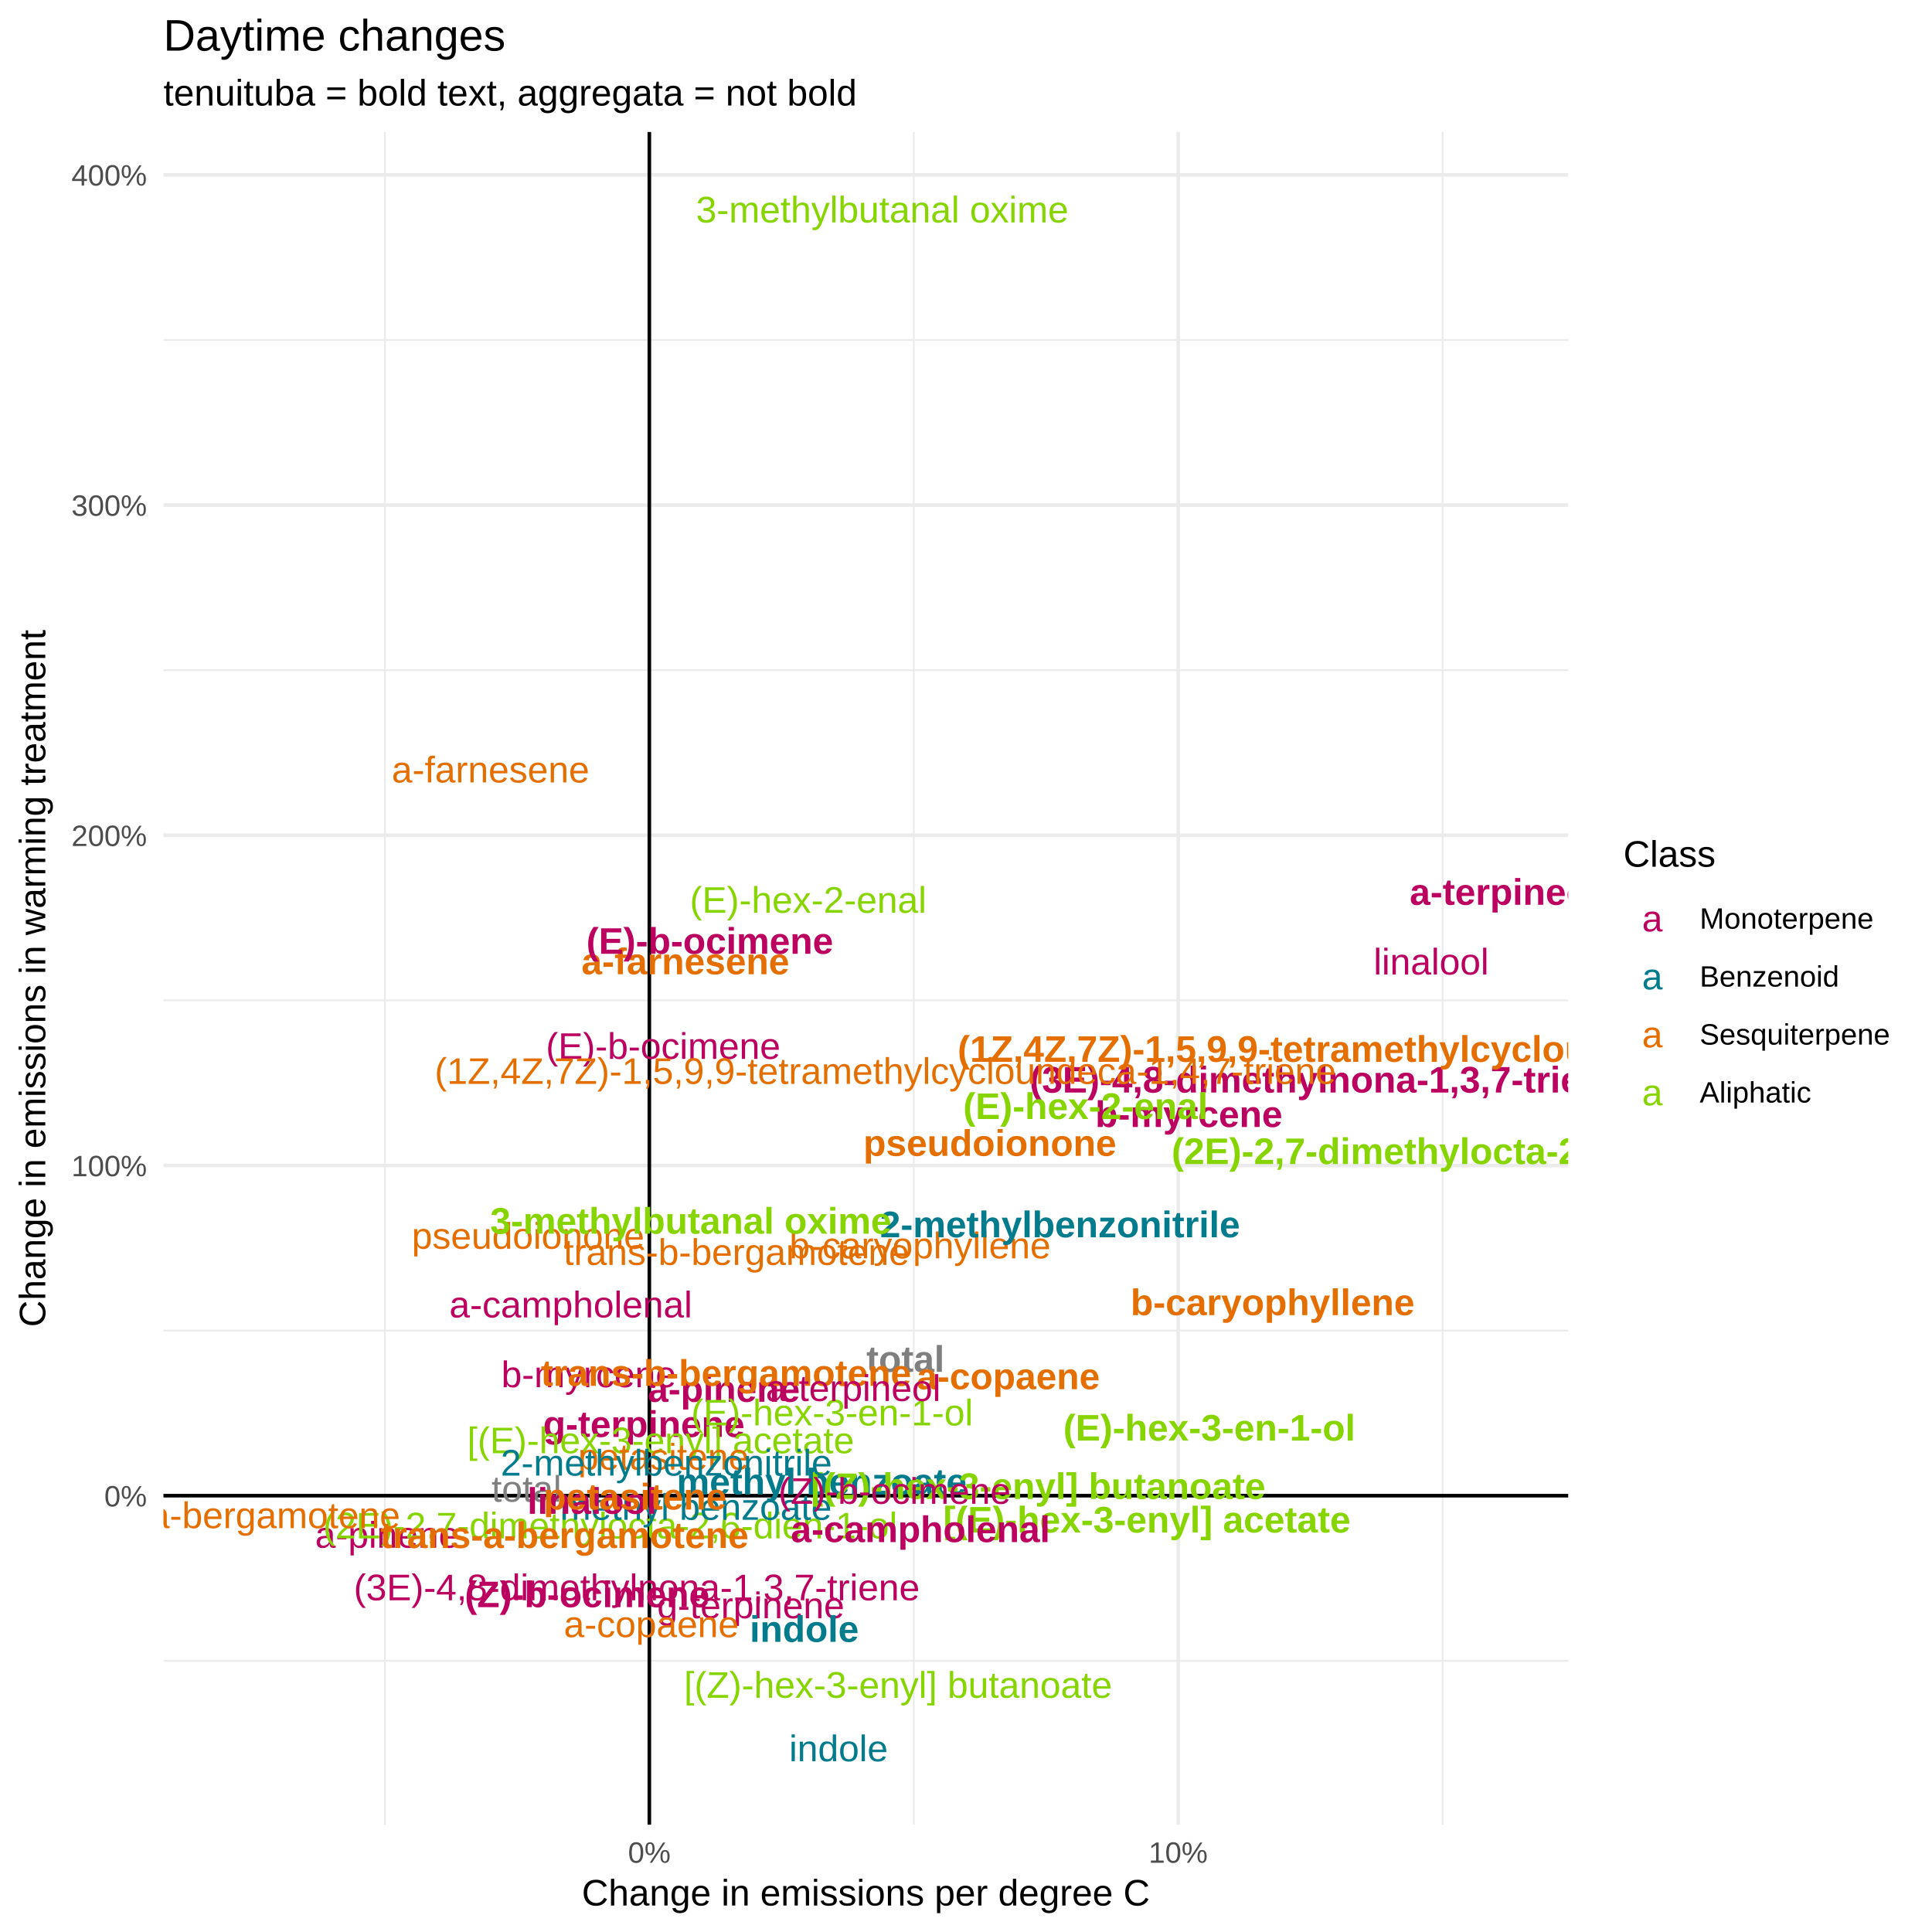
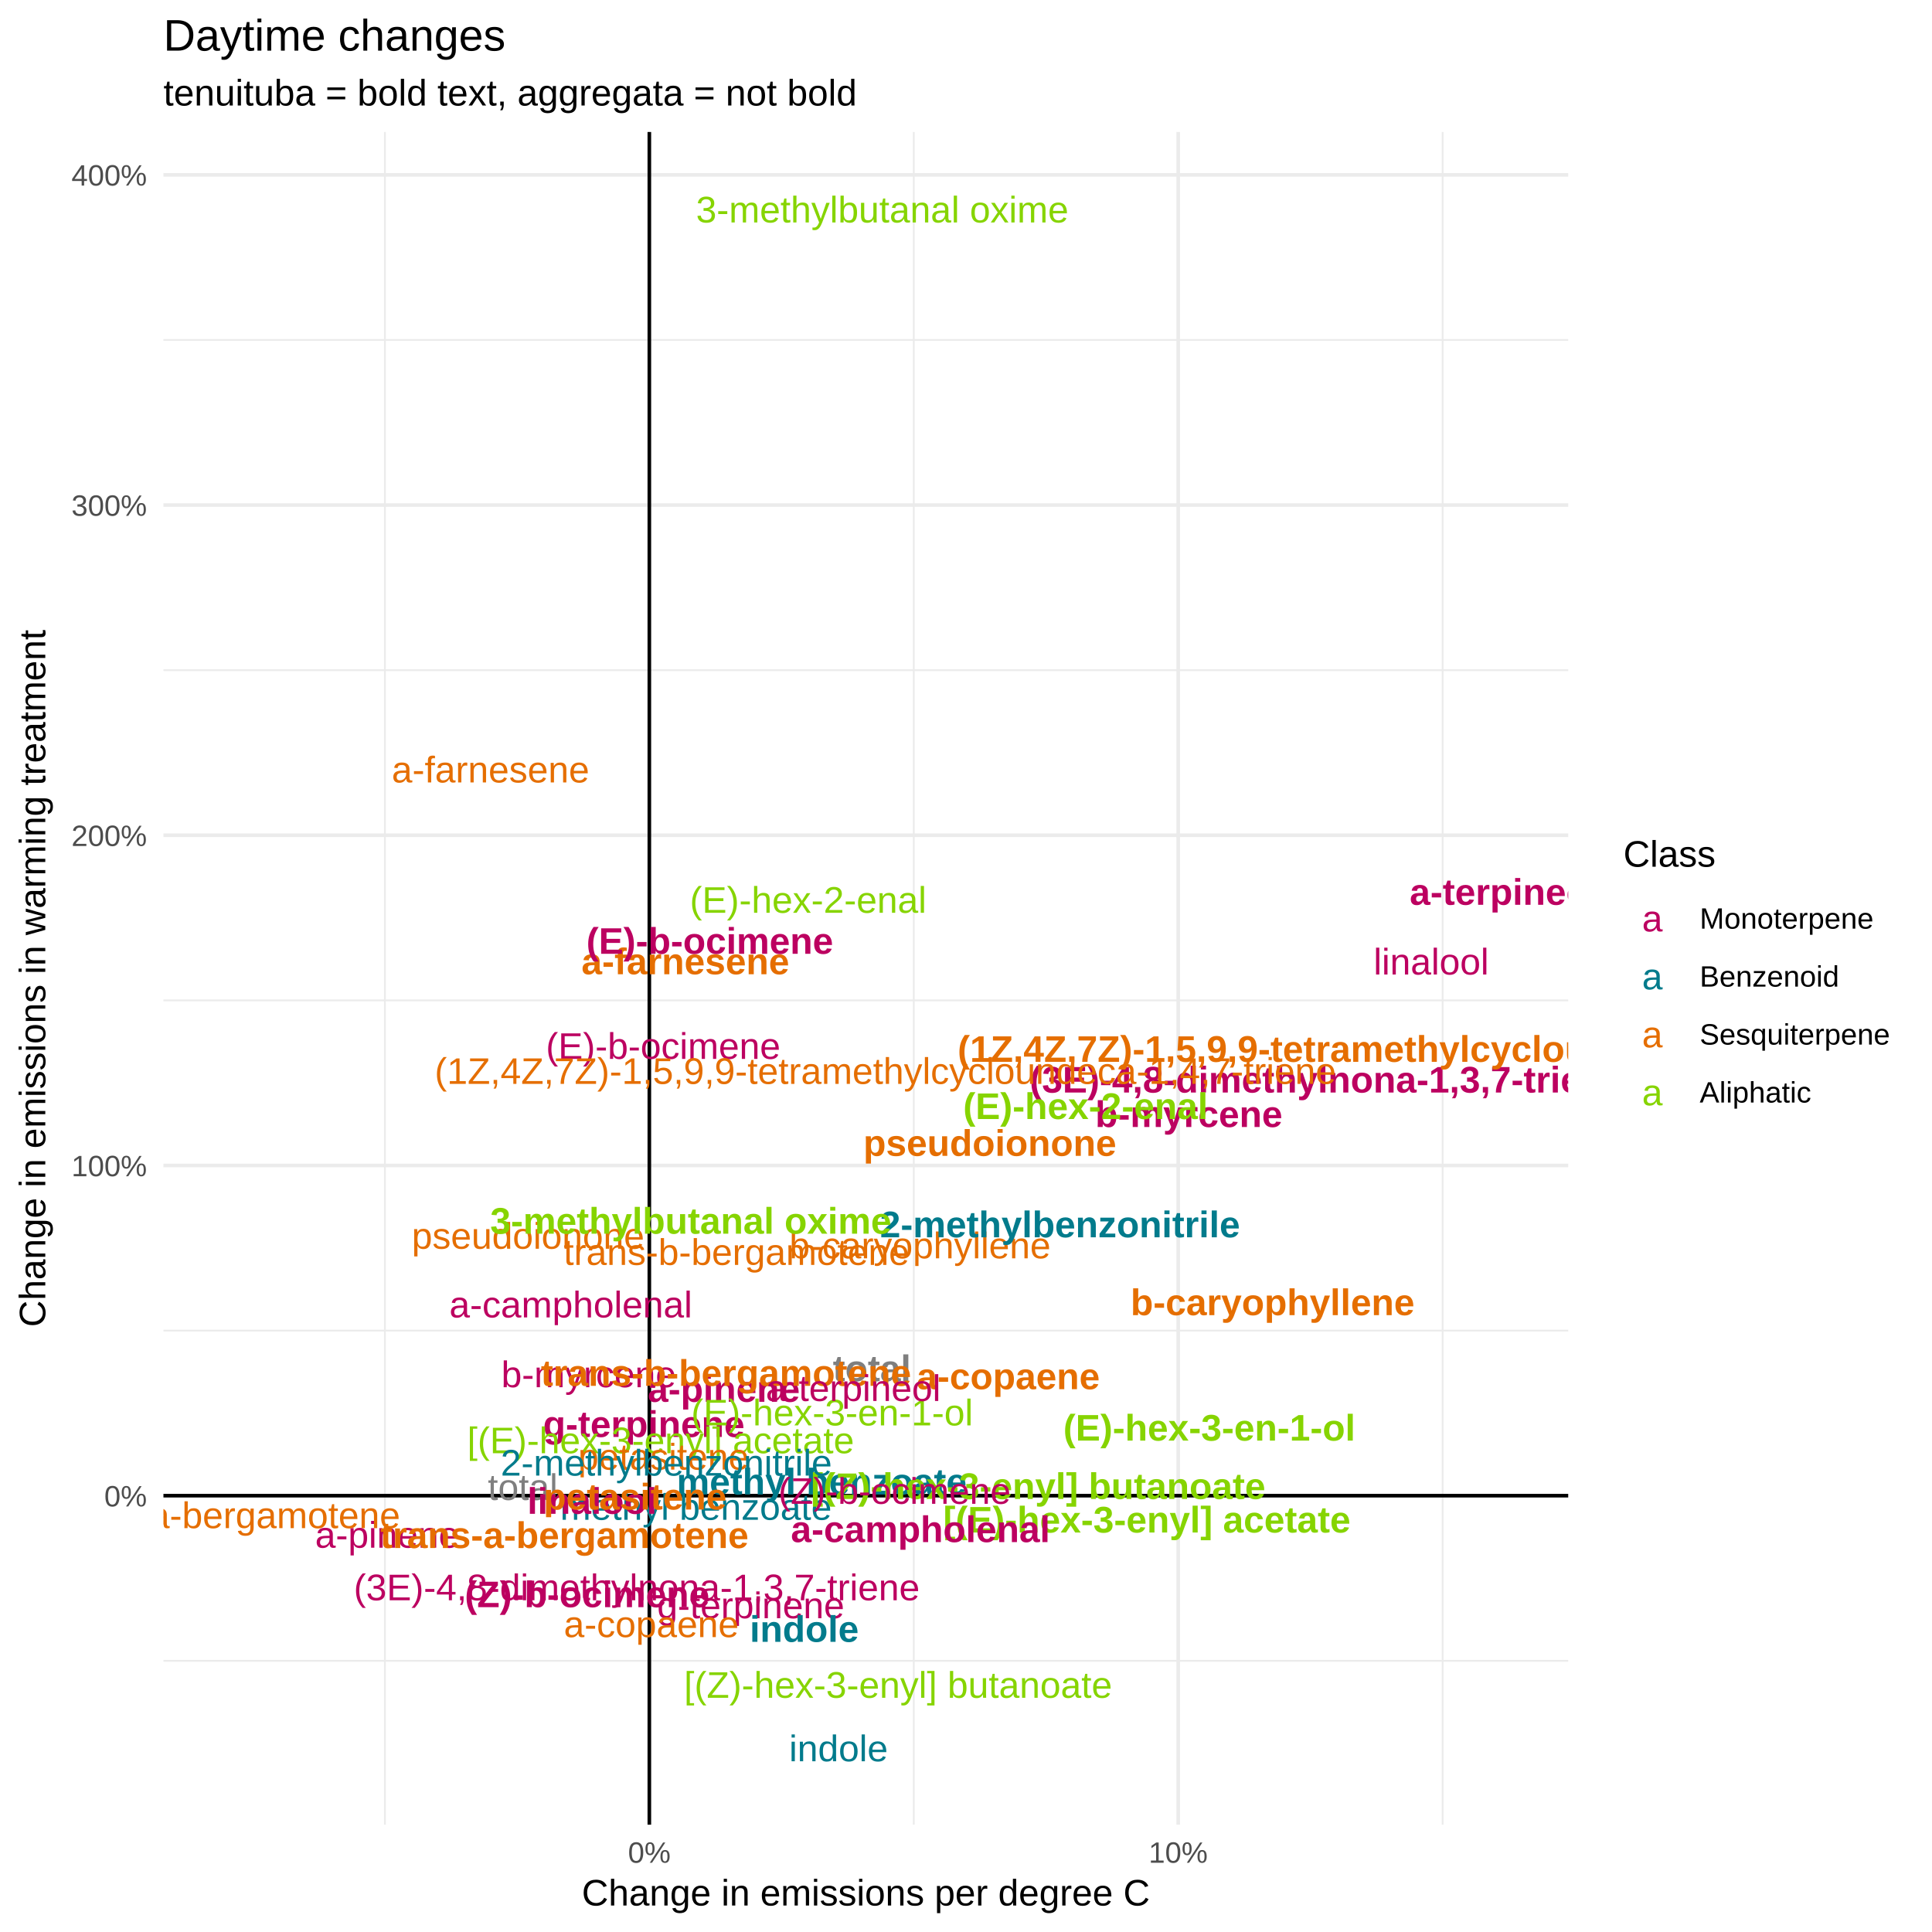
<svg xmlns="http://www.w3.org/2000/svg" class="svglite" width="576.00pt" height="576.00pt" viewBox="0 0 576.00 576.00">
  <defs>
    <style type="text/css">
    .svglite line, .svglite polyline, .svglite polygon, .svglite path, .svglite rect, .svglite circle {
      fill: none;
      stroke: #000000;
      stroke-linecap: round;
      stroke-linejoin: round;
      stroke-miterlimit: 10.00;
    }
    .svglite text {
      white-space: pre;
    }
  </style>
  </defs>
  <rect width="100%" height="100%" style="stroke: none; fill: #FFFFFF;" />
  <defs>
    <clipPath id="cpMC4wMHw1NzYuMDB8MC4wMHw1NzYuMDA=">
      <rect x="0.00" y="0.00" width="576.00" height="576.00" />
    </clipPath>
  </defs>
  <g clip-path="url(#cpMC4wMHw1NzYuMDB8MC4wMHw1NzYuMDA=)">
</g>
  <defs>
    <clipPath id="cpNDguNzN8NDY3LjU0fDM5LjM2fDU0NC4wMQ==">
      <rect x="48.73" y="39.36" width="418.81" height="504.65" />
    </clipPath>
  </defs>
  <g clip-path="url(#cpNDguNzN8NDY3LjU0fDM5LjM2fDU0NC4wMQ==)">
    <polyline points="48.73,495.15 467.54,495.15 " style="stroke-width: 0.53; stroke: #EBEBEB; stroke-linecap: butt;" />
    <polyline points="48.73,396.70 467.54,396.70 " style="stroke-width: 0.53; stroke: #EBEBEB; stroke-linecap: butt;" />
    <polyline points="48.73,298.25 467.54,298.25 " style="stroke-width: 0.53; stroke: #EBEBEB; stroke-linecap: butt;" />
    <polyline points="48.73,199.80 467.54,199.80 " style="stroke-width: 0.53; stroke: #EBEBEB; stroke-linecap: butt;" />
    <polyline points="48.73,101.35 467.54,101.35 " style="stroke-width: 0.53; stroke: #EBEBEB; stroke-linecap: butt;" />
    <polyline points="114.75,544.01 114.75,39.36 " style="stroke-width: 0.53; stroke: #EBEBEB; stroke-linecap: butt;" />
    <polyline points="272.42,544.01 272.42,39.36 " style="stroke-width: 0.53; stroke: #EBEBEB; stroke-linecap: butt;" />
    <polyline points="430.10,544.01 430.10,39.36 " style="stroke-width: 0.53; stroke: #EBEBEB; stroke-linecap: butt;" />
    <polyline points="48.73,445.92 467.54,445.92 " style="stroke-width: 1.07; stroke: #EBEBEB; stroke-linecap: butt;" />
    <polyline points="48.73,347.47 467.54,347.47 " style="stroke-width: 1.07; stroke: #EBEBEB; stroke-linecap: butt;" />
    <polyline points="48.73,249.02 467.54,249.02 " style="stroke-width: 1.07; stroke: #EBEBEB; stroke-linecap: butt;" />
    <polyline points="48.73,150.58 467.54,150.58 " style="stroke-width: 1.07; stroke: #EBEBEB; stroke-linecap: butt;" />
    <polyline points="48.73,52.13 467.54,52.13 " style="stroke-width: 1.07; stroke: #EBEBEB; stroke-linecap: butt;" />
    <polyline points="193.59,544.01 193.59,39.36 " style="stroke-width: 1.07; stroke: #EBEBEB; stroke-linecap: butt;" />
    <polyline points="351.26,544.01 351.26,39.36 " style="stroke-width: 1.07; stroke: #EBEBEB; stroke-linecap: butt;" />
    <line x1="48.73" y1="445.92" x2="467.54" y2="445.92" style="stroke-width: 1.07; stroke-linecap: butt;" />
    <line x1="193.59" y1="544.01" x2="193.59" y2="39.36" style="stroke-width: 1.07; stroke-linecap: butt;" />
-     <text x="156.97" y="447.72" text-anchor="middle" style="font-size: 11.04px;fill: #7F7F7F; font-family: &quot;Arial&quot;;">total</text>
-     <text x="269.94" y="408.99" text-anchor="middle" style="font-size: 11.04px; font-weight: bold;fill: #7F7F7F; font-family: &quot;Arial&quot;;">total</text>
+     <text x="155.86" y="447.20" text-anchor="middle" style="font-size: 11.04px;fill: #7F7F7F; font-family: &quot;Arial&quot;;">total</text>
+     <text x="259.94" y="411.79" text-anchor="middle" style="font-size: 11.04px; font-weight: bold;fill: #7F7F7F; font-family: &quot;Arial&quot;;">total</text>
    <text x="146.25" y="233.27" text-anchor="middle" style="font-size: 11.04px;fill: #E56E00; font-family: &quot;Arial&quot;;">a-farnesene</text>
    <text x="204.34" y="290.45" text-anchor="middle" style="font-size: 11.04px; font-weight: bold;fill: #E56E00; font-family: &quot;Arial&quot;;">a-farnesene</text>
    <text x="175.51" y="413.58" text-anchor="middle" style="font-size: 11.04px;fill: #BC0060; font-family: &quot;Arial&quot;;">b-myrcene</text>
    <text x="354.44" y="336.00" text-anchor="middle" style="font-size: 11.04px; font-weight: bold;fill: #BC0060; font-family: &quot;Arial&quot;;">b-myrcene</text>
    <text x="197.71" y="315.69" text-anchor="middle" style="font-size: 11.04px;fill: #BC0060; font-family: &quot;Arial&quot;;">(E)-b-ocimene</text>
    <text x="211.62" y="284.36" text-anchor="middle" style="font-size: 11.04px; font-weight: bold;fill: #BC0060; font-family: &quot;Arial&quot;;">(E)-b-ocimene</text>
    <text x="223.83" y="482.45" text-anchor="middle" style="font-size: 11.04px;fill: #BC0060; font-family: &quot;Arial&quot;;">g-terpinene</text>
    <text x="191.95" y="428.41" text-anchor="middle" style="font-size: 11.04px; font-weight: bold;fill: #BC0060; font-family: &quot;Arial&quot;;">g-terpinene</text>
    <text x="115.43" y="461.43" text-anchor="middle" style="font-size: 11.04px;fill: #BC0060; font-family: &quot;Arial&quot;;">a-pinene</text>
    <text x="215.79" y="417.94" text-anchor="middle" style="font-size: 11.04px; font-weight: bold;fill: #BC0060; font-family: &quot;Arial&quot;;">a-pinene</text>
    <text x="219.58" y="377.12" text-anchor="middle" style="font-size: 11.04px;fill: #E56E00; font-family: &quot;Arial&quot;;">trans-b-bergamotene</text>
    <text x="216.46" y="413.17" text-anchor="middle" style="font-size: 11.04px; font-weight: bold;fill: #E56E00; font-family: &quot;Arial&quot;;">trans-b-bergamotene</text>
    <text x="189.83" y="477.09" text-anchor="middle" style="font-size: 11.04px;fill: #BC0060; font-family: &quot;Arial&quot;;">(3E)-4,8-dimethylnona-1,3,7-triene</text>
    <text x="395.62" y="325.73" text-anchor="middle" style="font-size: 11.04px; font-weight: bold;fill: #BC0060; font-family: &quot;Arial&quot;;">(3E)-4,8-dimethylnona-1,3,7-triene</text>
    <text x="263.96" y="323.15" text-anchor="middle" style="font-size: 11.04px;fill: #E56E00; font-family: &quot;Arial&quot;;">(1Z,4Z,7Z)-1,5,9,9-tetramethylcycloundeca-1,4,7-triene</text>
    <text x="426.30" y="316.57" text-anchor="middle" style="font-size: 11.04px; font-weight: bold;fill: #E56E00; font-family: &quot;Arial&quot;;">(1Z,4Z,7Z)-1,5,9,9-tetramethylcycloundeca-1,4,7-triene</text>
    <text x="240.93" y="272.13" text-anchor="middle" style="font-size: 11.04px;fill: #86D400; font-family: &quot;Arial&quot;;">(E)-hex-2-enal</text>
    <text x="323.65" y="333.62" text-anchor="middle" style="font-size: 11.04px; font-weight: bold;fill: #86D400; font-family: &quot;Arial&quot;;">(E)-hex-2-enal</text>
-     <text x="181.93" y="458.65" text-anchor="middle" style="font-size: 11.04px;fill: #86D400; font-family: &quot;Arial&quot;;">(2E)-2,7-dimethylocta-2,6-dien-1-ol</text>
-     <text x="439.47" y="347.05" text-anchor="middle" style="font-size: 11.04px; font-weight: bold;fill: #86D400; font-family: &quot;Arial&quot;;">(2E)-2,7-dimethylocta-2,6-dien-1-ol</text>
    <text x="248.07" y="424.97" text-anchor="middle" style="font-size: 11.04px;fill: #86D400; font-family: &quot;Arial&quot;;">(E)-hex-3-en-1-ol</text>
    <text x="360.55" y="429.49" text-anchor="middle" style="font-size: 11.04px; font-weight: bold;fill: #86D400; font-family: &quot;Arial&quot;;">(E)-hex-3-en-1-ol</text>
    <text x="196.98" y="433.26" text-anchor="middle" style="font-size: 11.04px;fill: #86D400; font-family: &quot;Arial&quot;;">[(E)-hex-3-enyl] acetate</text>
    <text x="341.92" y="456.90" text-anchor="middle" style="font-size: 11.04px; font-weight: bold;fill: #86D400; font-family: &quot;Arial&quot;;">[(E)-hex-3-enyl] acetate</text>
    <text x="157.43" y="372.29" text-anchor="middle" style="font-size: 11.04px;fill: #E56E00; font-family: &quot;Arial&quot;;">pseudoionone</text>
    <text x="295.11" y="344.61" text-anchor="middle" style="font-size: 11.04px; font-weight: bold;fill: #E56E00; font-family: &quot;Arial&quot;;">pseudoionone</text>
    <text x="207.48" y="453.11" text-anchor="middle" style="font-size: 11.04px;fill: #027B8C; font-family: &quot;Arial&quot;;">methyl benzoate</text>
    <text x="244.98" y="445.56" text-anchor="middle" style="font-size: 11.04px; font-weight: bold;fill: #027B8C; font-family: &quot;Arial&quot;;">methyl benzoate</text>
    <text x="274.28" y="375.15" text-anchor="middle" style="font-size: 11.04px;fill: #E56E00; font-family: &quot;Arial&quot;;">b-caryophyllene</text>
    <text x="379.40" y="392.09" text-anchor="middle" style="font-size: 11.04px; font-weight: bold;fill: #E56E00; font-family: &quot;Arial&quot;;">b-caryophyllene</text>
    <text x="267.76" y="506.17" text-anchor="middle" style="font-size: 11.04px;fill: #86D400; font-family: &quot;Arial&quot;;">[(Z)-hex-3-enyl] butanoate</text>
    <text x="309.51" y="446.91" text-anchor="middle" style="font-size: 11.04px; font-weight: bold;fill: #86D400; font-family: &quot;Arial&quot;;">[(Z)-hex-3-enyl] butanoate</text>
    <text x="194.18" y="488.08" text-anchor="middle" style="font-size: 11.04px;fill: #E56E00; font-family: &quot;Arial&quot;;">a-copaene</text>
    <text x="300.60" y="414.17" text-anchor="middle" style="font-size: 11.04px; font-weight: bold;fill: #E56E00; font-family: &quot;Arial&quot;;">a-copaene</text>
    <text x="254.38" y="417.69" text-anchor="middle" style="font-size: 11.04px;fill: #BC0060; font-family: &quot;Arial&quot;;">a-terpineol</text>
    <text x="448.50" y="269.76" text-anchor="middle" style="font-size: 11.04px; font-weight: bold;fill: #BC0060; font-family: &quot;Arial&quot;;">a-terpineol</text>
    <text x="426.69" y="290.54" text-anchor="middle" style="font-size: 11.04px;fill: #BC0060; font-family: &quot;Arial&quot;;">linalool</text>
    <text x="176.53" y="451.33" text-anchor="middle" style="font-size: 11.04px; font-weight: bold;fill: #BC0060; font-family: &quot;Arial&quot;;">linalool</text>
    <text x="197.81" y="438.15" text-anchor="middle" style="font-size: 11.04px;fill: #E56E00; font-family: &quot;Arial&quot;;">petasitene</text>
    <text x="189.34" y="450.05" text-anchor="middle" style="font-size: 11.04px; font-weight: bold;fill: #E56E00; font-family: &quot;Arial&quot;;">petasitene</text>
    <text x="67.77" y="455.59" text-anchor="middle" style="font-size: 11.04px;fill: #E56E00; font-family: &quot;Arial&quot;;">trans-a-bergamotene</text>
    <text x="168.28" y="461.52" text-anchor="middle" style="font-size: 11.04px; font-weight: bold;fill: #E56E00; font-family: &quot;Arial&quot;;">trans-a-bergamotene</text>
    <text x="266.70" y="448.34" text-anchor="middle" style="font-size: 11.04px;fill: #BC0060; font-family: &quot;Arial&quot;;">(Z)-b-ocimene</text>
    <text x="175.05" y="479.16" text-anchor="middle" style="font-size: 11.04px; font-weight: bold;fill: #BC0060; font-family: &quot;Arial&quot;;">(Z)-b-ocimene</text>
    <text x="170.17" y="392.77" text-anchor="middle" style="font-size: 11.04px;fill: #BC0060; font-family: &quot;Arial&quot;;">a-campholenal</text>
    <text x="274.43" y="459.75" text-anchor="middle" style="font-size: 11.04px; font-weight: bold;fill: #BC0060; font-family: &quot;Arial&quot;;">a-campholenal</text>
    <text x="198.66" y="439.93" text-anchor="middle" style="font-size: 11.04px;fill: #027B8C; font-family: &quot;Arial&quot;;">2-methylbenzonitrile</text>
    <text x="316.03" y="368.88" text-anchor="middle" style="font-size: 11.04px; font-weight: bold;fill: #027B8C; font-family: &quot;Arial&quot;;">2-methylbenzonitrile</text>
    <text x="263.04" y="66.32" text-anchor="middle" style="font-size: 11.04px;fill: #86D400; font-family: &quot;Arial&quot;;">3-methylbutanal oxime</text>
    <text x="205.96" y="367.81" text-anchor="middle" style="font-size: 11.04px; font-weight: bold;fill: #86D400; font-family: &quot;Arial&quot;;">3-methylbutanal oxime</text>
    <text x="250.00" y="525.10" text-anchor="middle" style="font-size: 11.04px;fill: #027B8C; font-family: &quot;Arial&quot;;">indole</text>
    <text x="239.78" y="489.50" text-anchor="middle" style="font-size: 11.04px; font-weight: bold;fill: #027B8C; font-family: &quot;Arial&quot;;">indole</text>
  </g>
  <g clip-path="url(#cpMC4wMHw1NzYuMDB8MC4wMHw1NzYuMDA=)">
    <text x="43.80" y="449.13" text-anchor="end" style="font-size: 8.80px;fill: #4D4D4D; font-family: &quot;Arial&quot;;">0%</text>
    <text x="43.80" y="350.68" text-anchor="end" style="font-size: 8.80px;fill: #4D4D4D; font-family: &quot;Arial&quot;;">100%</text>
    <text x="43.80" y="252.23" text-anchor="end" style="font-size: 8.80px;fill: #4D4D4D; font-family: &quot;Arial&quot;;">200%</text>
    <text x="43.80" y="153.78" text-anchor="end" style="font-size: 8.80px;fill: #4D4D4D; font-family: &quot;Arial&quot;;">300%</text>
    <text x="43.80" y="55.33" text-anchor="end" style="font-size: 8.80px;fill: #4D4D4D; font-family: &quot;Arial&quot;;">400%</text>
    <text x="193.59" y="555.36" text-anchor="middle" style="font-size: 8.80px;fill: #4D4D4D; font-family: &quot;Arial&quot;;">0%</text>
    <text x="351.26" y="555.36" text-anchor="middle" style="font-size: 8.80px;fill: #4D4D4D; font-family: &quot;Arial&quot;;">10%</text>
    <text x="258.14" y="568.10" text-anchor="middle" style="font-size: 11.00px; font-family: &quot;Arial&quot;;">Change in emissions per degree C</text>
    <text transform="translate(13.50,291.69) rotate(-90)" text-anchor="middle" style="font-size: 11.00px; font-family: &quot;Arial&quot;;">Change in emissions in warming treatment</text>
    <text x="483.98" y="258.40" style="font-size: 11.00px; font-family: &quot;Arial&quot;;">Class</text>
    <text x="492.62" y="277.69" text-anchor="middle" style="font-size: 11.04px;fill: #BC0060; font-family: &quot;Arial&quot;;">a</text>
    <text x="492.62" y="294.97" text-anchor="middle" style="font-size: 11.04px;fill: #027B8C; font-family: &quot;Arial&quot;;">a</text>
    <text x="492.62" y="312.25" text-anchor="middle" style="font-size: 11.04px;fill: #E56E00; font-family: &quot;Arial&quot;;">a</text>
    <text x="492.62" y="329.53" text-anchor="middle" style="font-size: 11.04px;fill: #86D400; font-family: &quot;Arial&quot;;">a</text>
    <text x="506.74" y="276.87" style="font-size: 8.80px; font-family: &quot;Arial&quot;;">Monoterpene</text>
    <text x="506.74" y="294.15" style="font-size: 8.80px; font-family: &quot;Arial&quot;;">Benzenoid</text>
    <text x="506.74" y="311.43" style="font-size: 8.80px; font-family: &quot;Arial&quot;;">Sesquiterpene</text>
    <text x="506.74" y="328.71" style="font-size: 8.80px; font-family: &quot;Arial&quot;;">Aliphatic</text>
    <text x="48.73" y="31.46" style="font-size: 11.00px; font-family: &quot;Arial&quot;;">tenuituba = bold text, aggregata = not bold</text>
    <text x="48.73" y="15.10" style="font-size: 13.20px; font-family: &quot;Arial&quot;;">Daytime changes</text>
  </g>
</svg>
